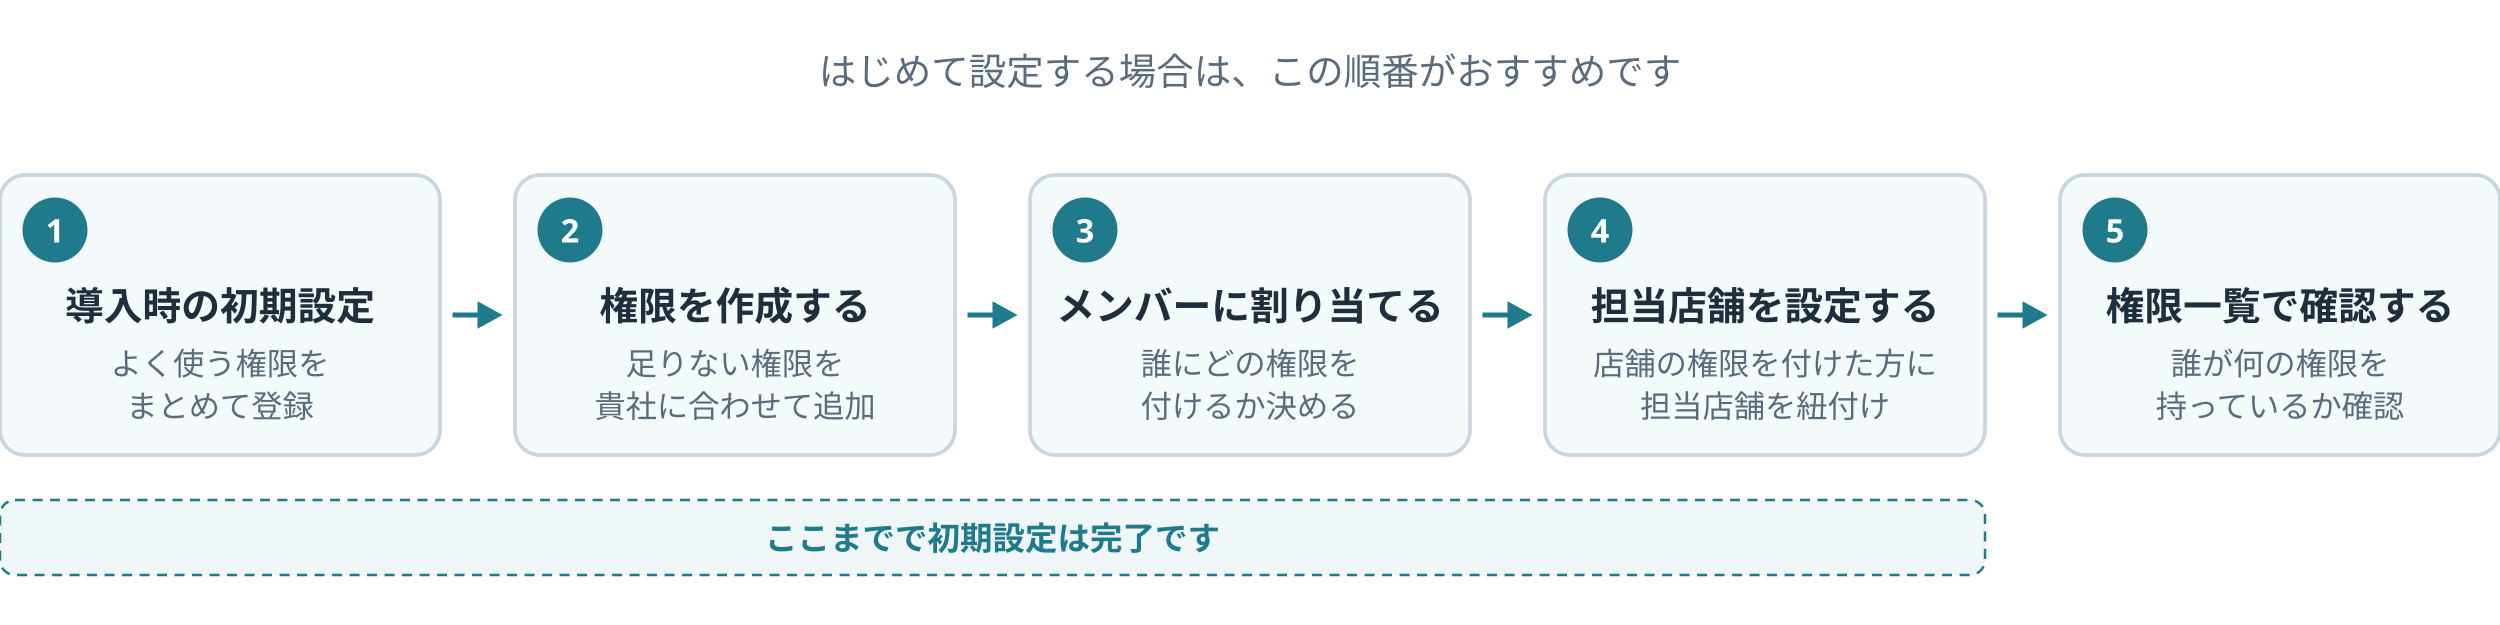
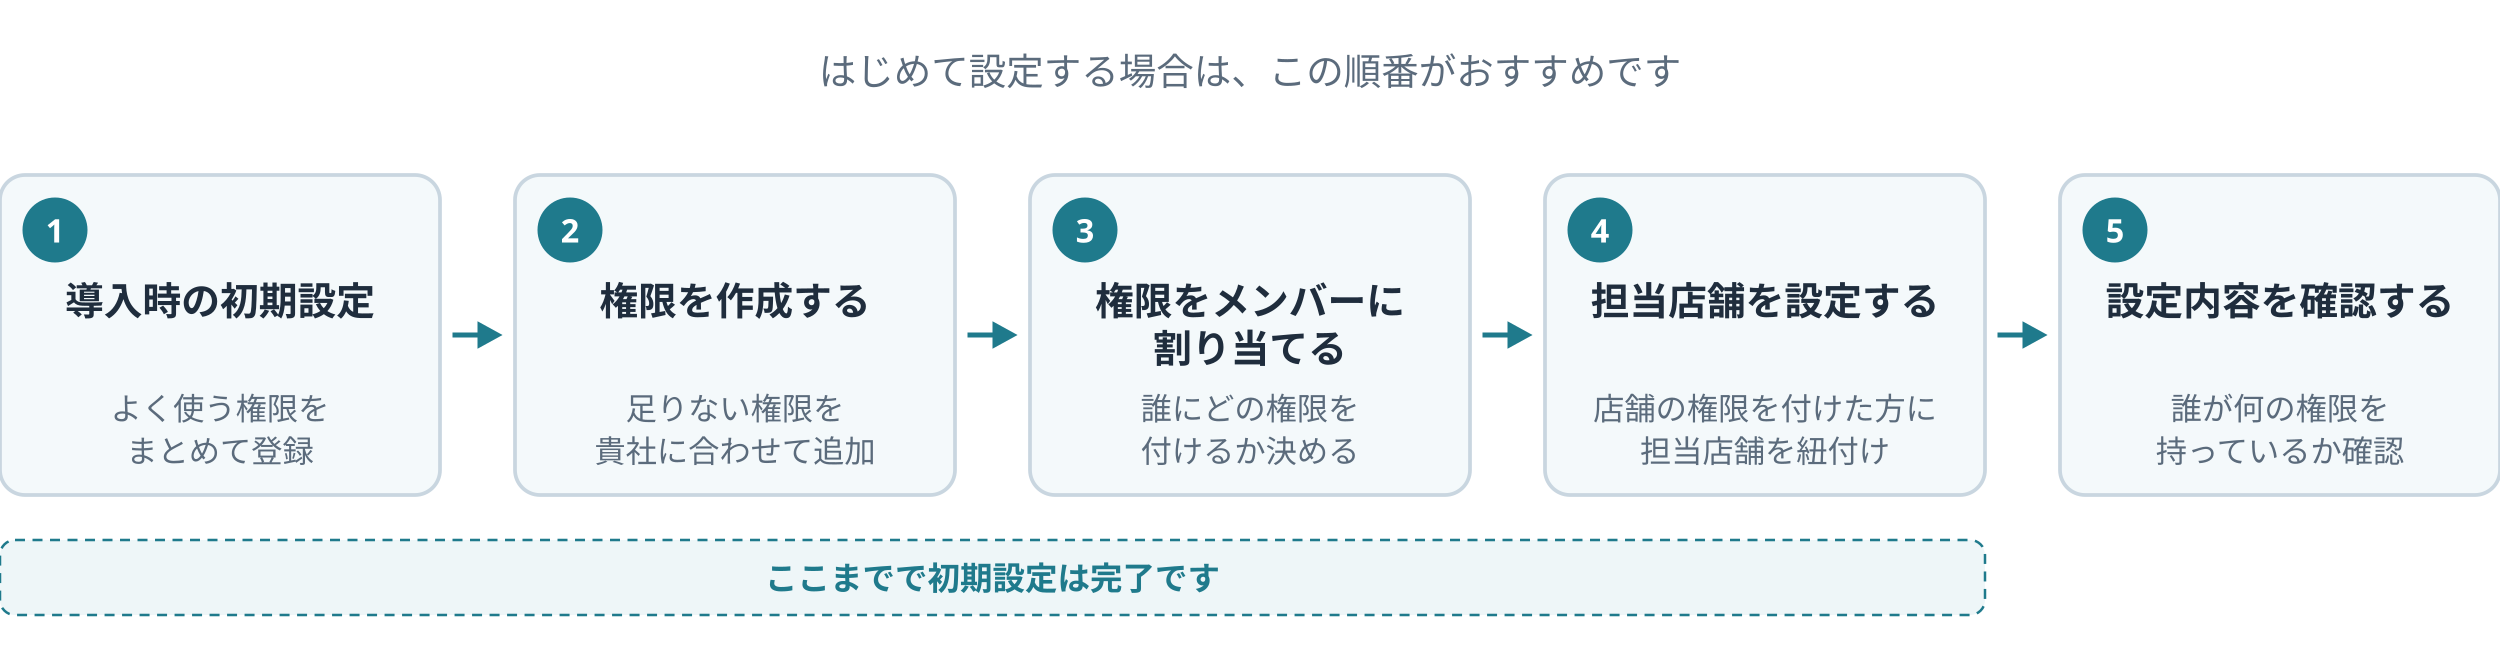
- <svg xmlns="http://www.w3.org/2000/svg" viewBox="0 0 1000 250" width="1000" height="250" role="img" aria-label="権限設定のご利用の流れ">
-   <rect width="1000" height="250" fill="#fff" />
+ <svg xmlns="http://www.w3.org/2000/svg" viewBox="0 0 1000 266" width="1000" height="266" role="img" aria-label="権限設定のご利用の流れ">
+   <rect width="1000" height="266" fill="#fff" />
  <style>text{font-family:"Hiragino Sans","Hiragino Kaku Gothic ProN","Yu Gothic",sans-serif}</style>
  <text x="500.0" y="34" text-anchor="middle" font-size="15" fill="#5b6b7c" font-weight="400">はじめて設定する場合は、この順番がおすすめです</text>
-   <rect x="0.0" y="70" width="176" height="112" rx="10" fill="#f4f9fb" stroke="#c9d6e0" stroke-width="1.5" />
+   <rect x="0.0" y="70" width="176" height="128" rx="10" fill="#f4f9fb" stroke="#c9d6e0" stroke-width="1.5" />
  <circle cx="22.0" cy="92" r="13" fill="#1f7a8c" />
  <text x="22.0" y="97" text-anchor="middle" font-size="13" fill="#fff" font-weight="700">1</text>
-   <text x="88.0" y="128" text-anchor="middle" font-size="15.5" fill="#1f2d3d" font-weight="600">導入時の初期設定</text>
-   <text x="88.0" y="150" text-anchor="middle" font-size="12.5" fill="#5b6b7c" font-weight="400">よく使う権限を</text>
-   <text x="88.0" y="167" text-anchor="middle" font-size="12.5" fill="#5b6b7c" font-weight="400">まとめて登録</text>
-   <line x1="181.0" y1="126" x2="192.0" y2="126" stroke="#1f7a8c" stroke-width="2" />
-   <path d="M201.0 126 L191.0 120.5 L191.0 131.5 Z" fill="#1f7a8c" />
-   <rect x="206.0" y="70" width="176" height="112" rx="10" fill="#f4f9fb" stroke="#c9d6e0" stroke-width="1.5" />
+   <text x="88.0" y="126" text-anchor="middle" font-size="15.5" fill="#1f2d3d" font-weight="600">導入時の初期設定</text>
+   <text x="88.0" y="168" text-anchor="middle" font-size="12.5" fill="#5b6b7c" font-weight="400">よく使う権限を</text>
+   <text x="88.0" y="185" text-anchor="middle" font-size="12.5" fill="#5b6b7c" font-weight="400">まとめて登録</text>
+   <line x1="181.0" y1="134.0" x2="192.0" y2="134.0" stroke="#1f7a8c" stroke-width="2" />
+   <path d="M201.0 134.0 L191.0 128.5 L191.0 139.5 Z" fill="#1f7a8c" />
+   <rect x="206.0" y="70" width="176" height="128" rx="10" fill="#f4f9fb" stroke="#c9d6e0" stroke-width="1.5" />
  <circle cx="228.0" cy="92" r="13" fill="#1f7a8c" />
  <text x="228.0" y="97" text-anchor="middle" font-size="13" fill="#fff" font-weight="700">2</text>
-   <text x="294.0" y="128" text-anchor="middle" font-size="15.5" fill="#1f2d3d" font-weight="600">権限を作成する</text>
-   <text x="294.0" y="150" text-anchor="middle" font-size="12.5" fill="#5b6b7c" font-weight="400">足りない権限を</text>
-   <text x="294.0" y="167" text-anchor="middle" font-size="12.5" fill="#5b6b7c" font-weight="400">貴社に合わせて追加</text>
-   <line x1="387.0" y1="126" x2="398.0" y2="126" stroke="#1f7a8c" stroke-width="2" />
-   <path d="M407.0 126 L397.0 120.5 L397.0 131.5 Z" fill="#1f7a8c" />
-   <rect x="412.0" y="70" width="176" height="112" rx="10" fill="#f4f9fb" stroke="#c9d6e0" stroke-width="1.5" />
+   <text x="294.0" y="126" text-anchor="middle" font-size="15.5" fill="#1f2d3d" font-weight="600">権限を作成する</text>
+   <text x="294.0" y="168" text-anchor="middle" font-size="12.5" fill="#5b6b7c" font-weight="400">足りない権限を</text>
+   <text x="294.0" y="185" text-anchor="middle" font-size="12.5" fill="#5b6b7c" font-weight="400">貴社に合わせて追加</text>
+   <line x1="387.0" y1="134.0" x2="398.0" y2="134.0" stroke="#1f7a8c" stroke-width="2" />
+   <path d="M407.0 134.0 L397.0 128.5 L397.0 139.5 Z" fill="#1f7a8c" />
+   <rect x="412.0" y="70" width="176" height="128" rx="10" fill="#f4f9fb" stroke="#c9d6e0" stroke-width="1.5" />
  <circle cx="434.0" cy="92" r="13" fill="#1f7a8c" />
  <text x="434.0" y="97" text-anchor="middle" font-size="13" fill="#fff" font-weight="700">3</text>
-   <text x="500.0" y="128" text-anchor="middle" font-size="15.5" fill="#1f2d3d" font-weight="600">メンバーに割り当てる</text>
-   <text x="500.0" y="150" text-anchor="middle" font-size="12.5" fill="#5b6b7c" font-weight="400">誰にどの権限を</text>
-   <text x="500.0" y="167" text-anchor="middle" font-size="12.5" fill="#5b6b7c" font-weight="400">付けるか決める</text>
-   <line x1="593.0" y1="126" x2="604.0" y2="126" stroke="#1f7a8c" stroke-width="2" />
-   <path d="M613.0 126 L603.0 120.5 L603.0 131.5 Z" fill="#1f7a8c" />
-   <rect x="618.0" y="70" width="176" height="112" rx="10" fill="#f4f9fb" stroke="#c9d6e0" stroke-width="1.5" />
+   <text x="500.0" y="126" text-anchor="middle" font-size="15.5" fill="#1f2d3d" font-weight="600">権限をメンバーに</text>
+   <text x="500.0" y="145" text-anchor="middle" font-size="15.5" fill="#1f2d3d" font-weight="600">割り当てる</text>
+   <text x="500.0" y="168" text-anchor="middle" font-size="12.5" fill="#5b6b7c" font-weight="400">誰にどの権限を</text>
+   <text x="500.0" y="185" text-anchor="middle" font-size="12.5" fill="#5b6b7c" font-weight="400">付けるか決める</text>
+   <line x1="593.0" y1="134.0" x2="604.0" y2="134.0" stroke="#1f7a8c" stroke-width="2" />
+   <path d="M613.0 134.0 L603.0 128.5 L603.0 139.5 Z" fill="#1f7a8c" />
+   <rect x="618.0" y="70" width="176" height="128" rx="10" fill="#f4f9fb" stroke="#c9d6e0" stroke-width="1.5" />
  <circle cx="640.0" cy="92" r="13" fill="#1f7a8c" />
  <text x="640.0" y="97" text-anchor="middle" font-size="13" fill="#fff" font-weight="700">4</text>
-   <text x="706.0" y="128" text-anchor="middle" font-size="15.5" fill="#1f2d3d" font-weight="600">担当店舗を設定する</text>
-   <text x="706.0" y="150" text-anchor="middle" font-size="12.5" fill="#5b6b7c" font-weight="400">店舗の権限を付けた方に</text>
-   <text x="706.0" y="167" text-anchor="middle" font-size="12.5" fill="#5b6b7c" font-weight="400">担当店舗を紐付け</text>
-   <line x1="799.0" y1="126" x2="810.0" y2="126" stroke="#1f7a8c" stroke-width="2" />
-   <path d="M819.0 126 L809.0 120.5 L809.0 131.5 Z" fill="#1f7a8c" />
-   <rect x="824.0" y="70" width="176" height="112" rx="10" fill="#f4f9fb" stroke="#c9d6e0" stroke-width="1.5" />
+   <text x="706.0" y="126" text-anchor="middle" font-size="15.5" fill="#1f2d3d" font-weight="600">担当店舗を設定する</text>
+   <text x="706.0" y="168" text-anchor="middle" font-size="12.5" fill="#5b6b7c" font-weight="400">店舗の権限を付けた方に</text>
+   <text x="706.0" y="185" text-anchor="middle" font-size="12.5" fill="#5b6b7c" font-weight="400">担当店舗を紐付け</text>
+   <line x1="799.0" y1="134.0" x2="810.0" y2="134.0" stroke="#1f7a8c" stroke-width="2" />
+   <path d="M819.0 134.0 L809.0 128.5 L809.0 139.5 Z" fill="#1f7a8c" />
+   <rect x="824.0" y="70" width="176" height="128" rx="10" fill="#f4f9fb" stroke="#c9d6e0" stroke-width="1.5" />
  <circle cx="846.0" cy="92" r="13" fill="#1f7a8c" />
  <text x="846.0" y="97" text-anchor="middle" font-size="13" fill="#fff" font-weight="700">5</text>
-   <text x="912.0" y="128" text-anchor="middle" font-size="15.5" fill="#1f2d3d" font-weight="600">権限一覧で確認する</text>
-   <text x="912.0" y="150" text-anchor="middle" font-size="12.5" fill="#5b6b7c" font-weight="400">誰が何の権限を</text>
-   <text x="912.0" y="167" text-anchor="middle" font-size="12.5" fill="#5b6b7c" font-weight="400">持っているか確認</text>
-   <rect x="0.0" y="200" width="794" height="30" rx="6" fill="#eef6f8" stroke="#1f7a8c" stroke-width="1" stroke-dasharray="4 3" />
-   <text x="397.0" y="220" text-anchor="middle" font-size="13" fill="#1f7a8c" font-weight="600">ここまでで初期設定は完了です</text>
+   <text x="912.0" y="126" text-anchor="middle" font-size="15.5" fill="#1f2d3d" font-weight="600">設定内容を確認する</text>
+   <text x="912.0" y="168" text-anchor="middle" font-size="12.5" fill="#5b6b7c" font-weight="400">誰が何の権限を</text>
+   <text x="912.0" y="185" text-anchor="middle" font-size="12.5" fill="#5b6b7c" font-weight="400">持っているか確認</text>
+   <rect x="0.0" y="216" width="794" height="30" rx="6" fill="#eef6f8" stroke="#1f7a8c" stroke-width="1" stroke-dasharray="4 3" />
+   <text x="397.0" y="236" text-anchor="middle" font-size="13" fill="#1f7a8c" font-weight="600">ここまでで初期設定は完了です</text>
</svg>
